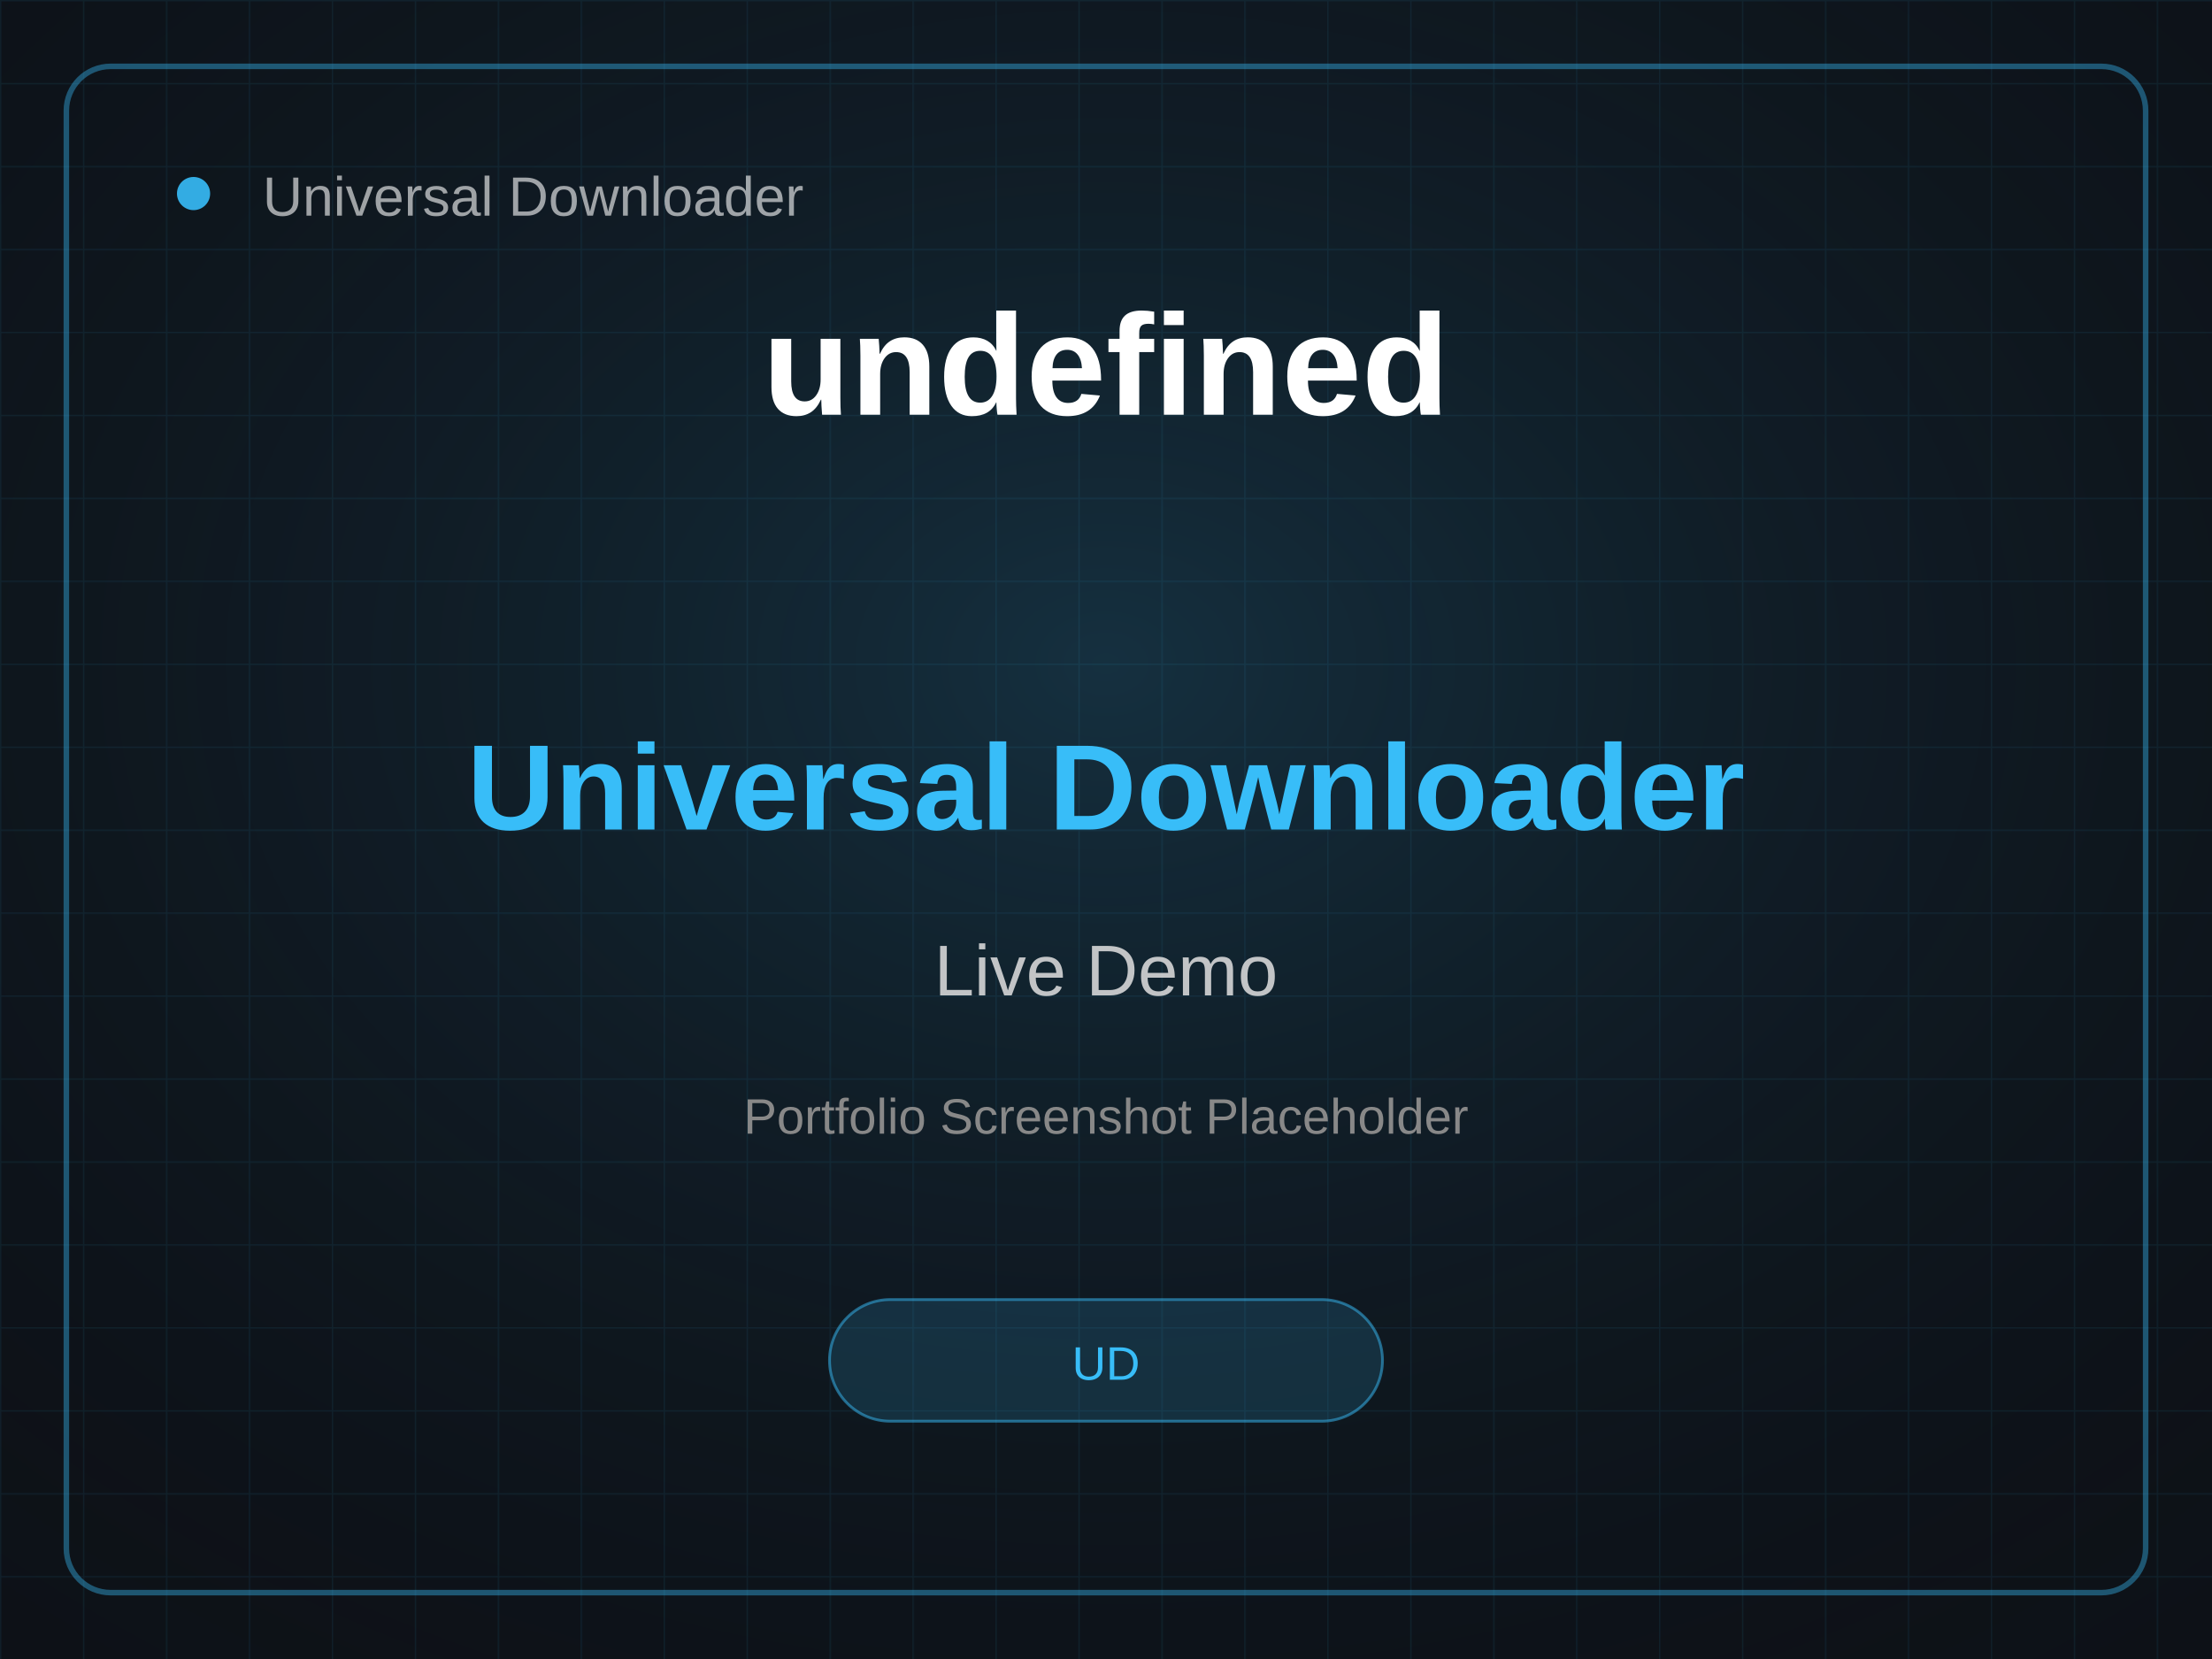
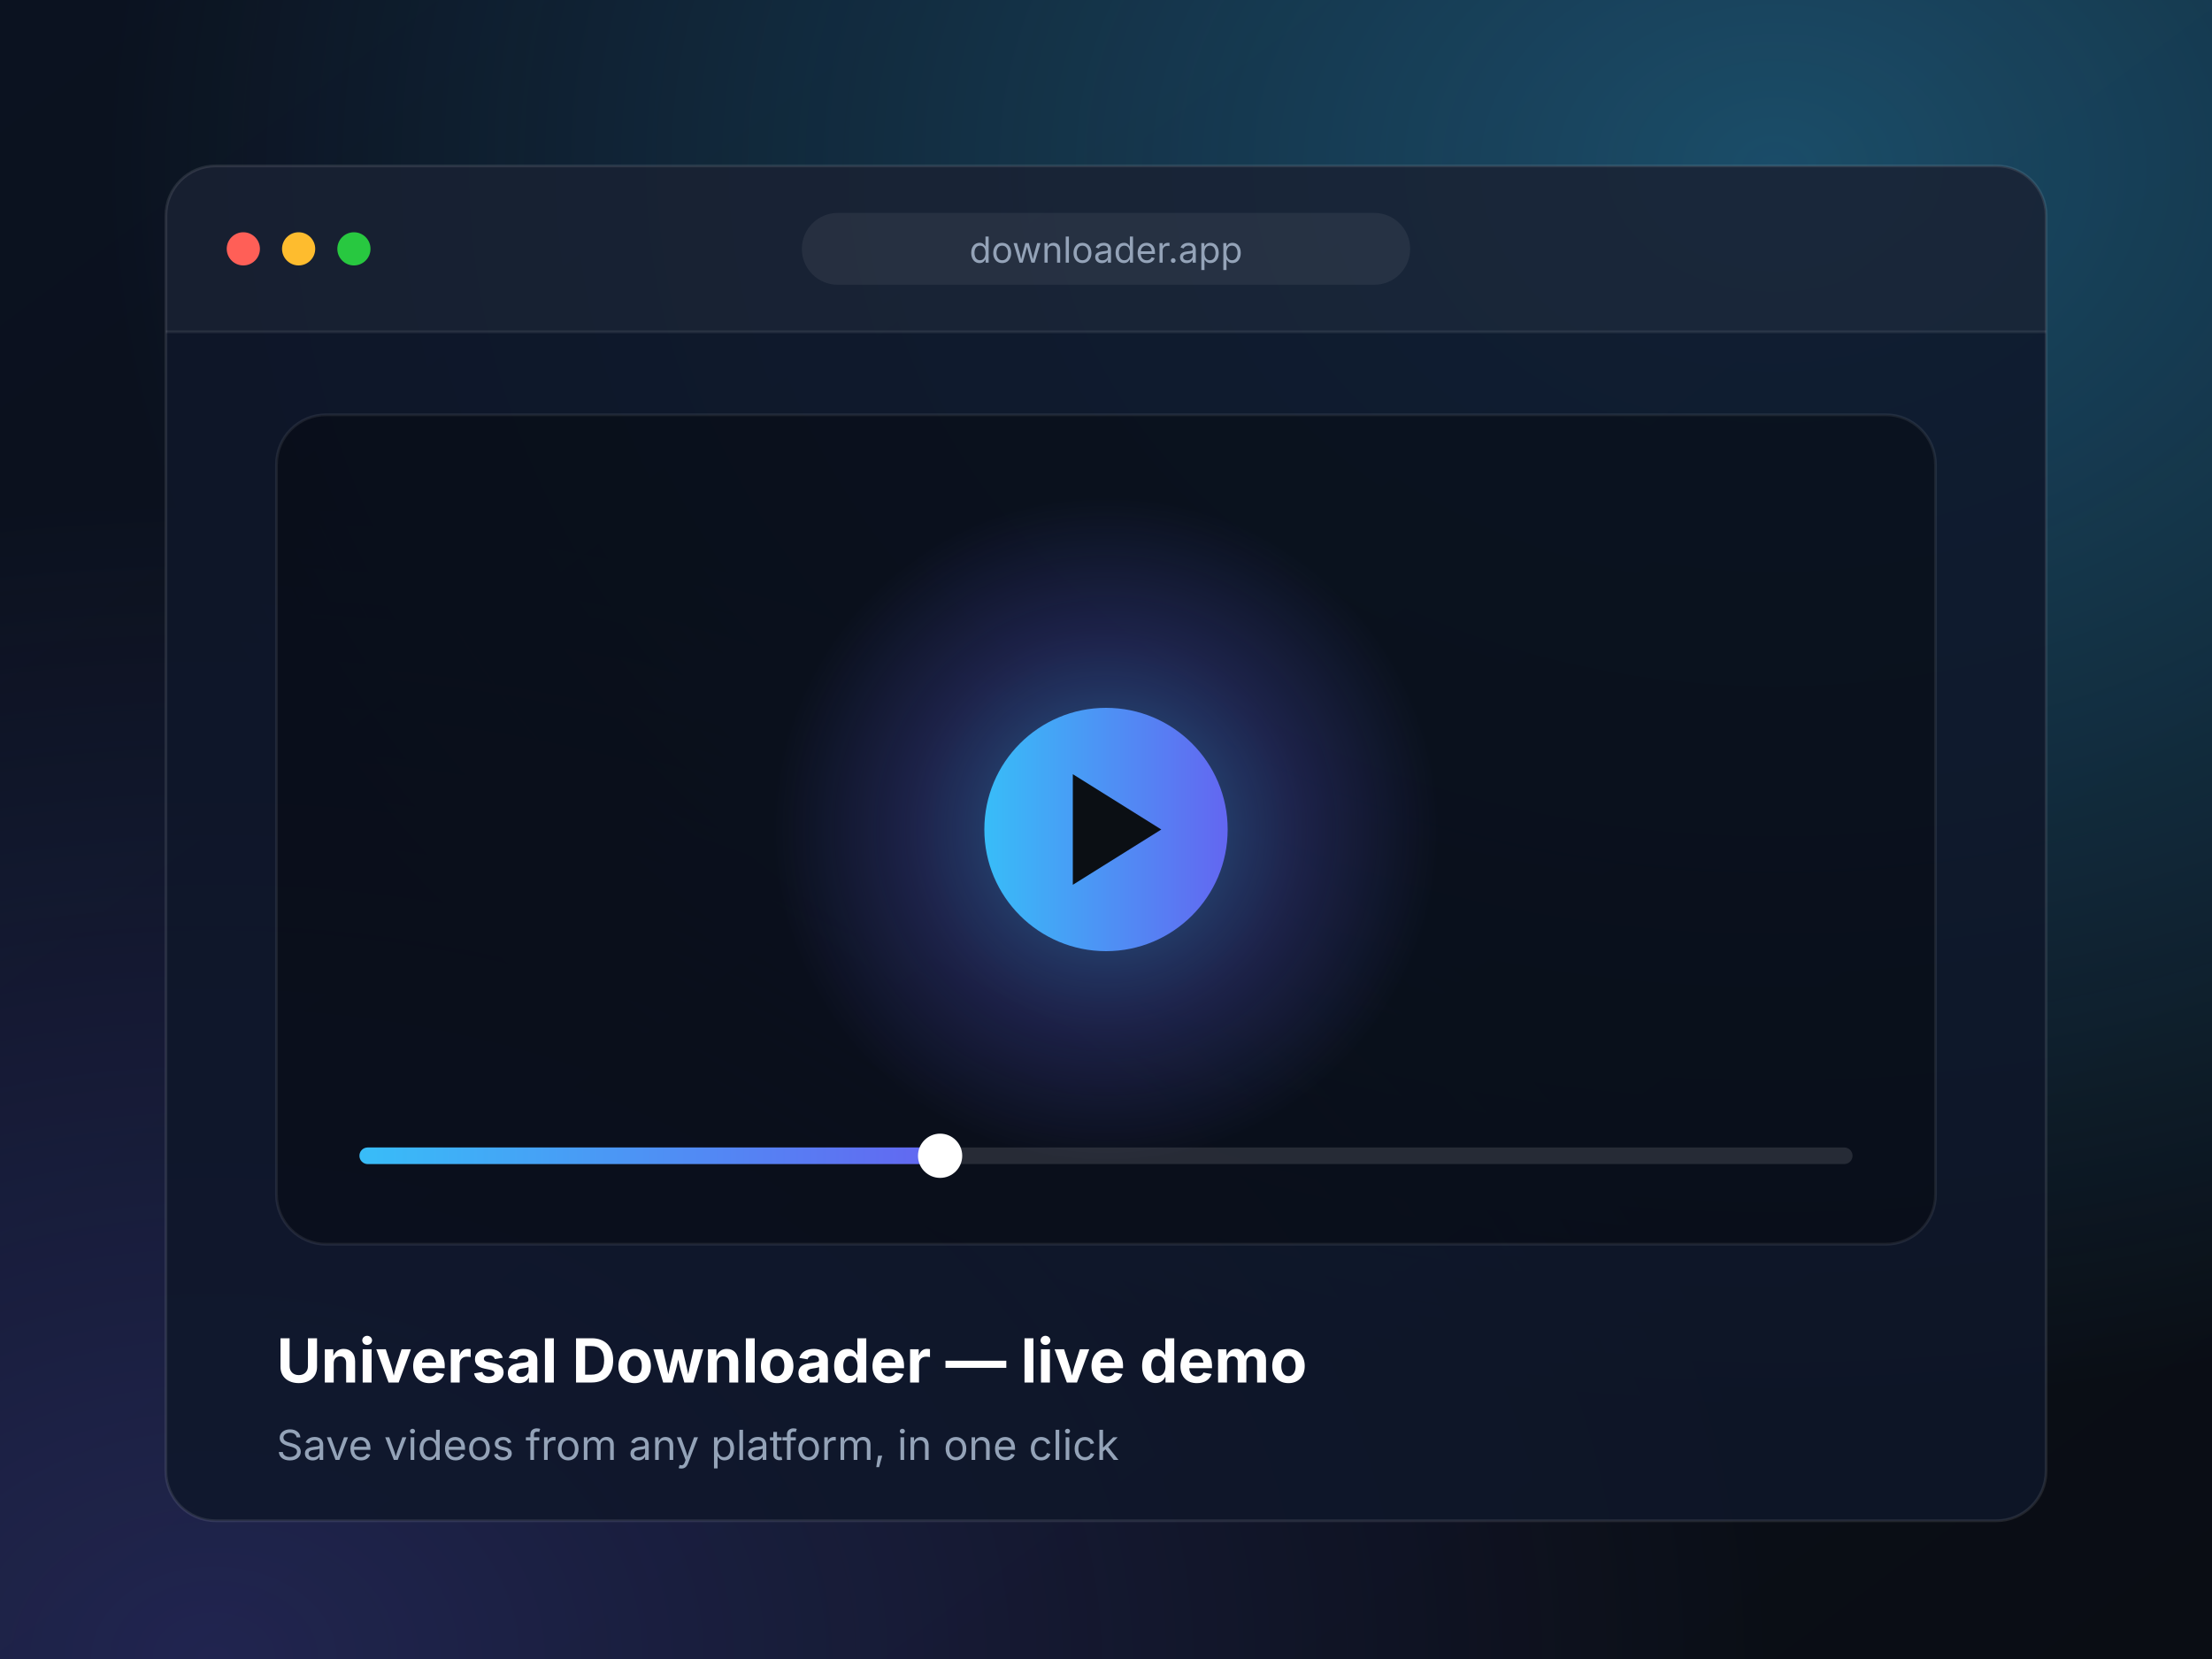
<svg xmlns="http://www.w3.org/2000/svg" width="800" height="600" viewBox="0 0 800 600">
  <defs>
-     <radialGradient id="g" cx="50%" cy="40%" r="80%">
-       <stop offset="0%" stop-color="#38bdf8" stop-opacity="0.18" />
-       <stop offset="100%" stop-color="#0d1117" stop-opacity="0" />
+     <linearGradient id="bg" x1="0" y1="0" x2="1" y2="1">
+       <stop offset="0%" stop-color="#0b1220" />
+       <stop offset="100%" stop-color="#0a0d14" />
+     </linearGradient>
+     <radialGradient id="glow" cx="80%" cy="10%" r="75%">
+       <stop offset="0%" stop-color="#38bdf8" stop-opacity="0.35" />
+       <stop offset="100%" stop-color="#38bdf8" stop-opacity="0" />
    </radialGradient>
-     <pattern id="grid" width="30" height="30" patternUnits="userSpaceOnUse">
-       <path d="M30 0H0V30" fill="none" stroke="#38bdf8" stroke-opacity="0.08" />
-     </pattern>
+     <radialGradient id="glow2" cx="10%" cy="100%" r="70%">
+       <stop offset="0%" stop-color="#6366f1" stop-opacity="0.25" />
+       <stop offset="100%" stop-color="#6366f1" stop-opacity="0" />
+     </radialGradient>
+     <radialGradient id="orb" cx="50%" cy="50%" r="50%">
+       <stop offset="0%" stop-color="#38bdf8" stop-opacity="0.55" />
+       <stop offset="60%" stop-color="#6366f1" stop-opacity="0.2" />
+       <stop offset="100%" stop-color="#6366f1" stop-opacity="0" />
+     </radialGradient>
+     <linearGradient id="btn" x1="0" y1="0" x2="1" y2="0">
+       <stop offset="0%" stop-color="#38bdf8" />
+       <stop offset="100%" stop-color="#6366f1" />
+     </linearGradient>
  </defs>
-   <rect width="800" height="600" fill="#0d1117" />
-   <rect width="800" height="600" fill="url(#grid)" />
-   <rect width="800" height="600" fill="url(#g)" />
-   <rect x="24" y="24" width="752" height="552" fill="none" stroke="#38bdf8" stroke-opacity="0.4" stroke-width="2" rx="16" />
-   <circle cx="70" cy="70" r="6" fill="#38bdf8" fill-opacity="0.9" />
-   <text x="95" y="78" font-family="Arial" font-size="20" fill="#ffffff" fill-opacity="0.6">Universal Downloader</text>
-   <text x="400" y="150" text-anchor="middle" font-family="Arial" font-size="52" font-weight="bold" fill="#ffffff">undefined</text>
-   <text x="400" y="300" text-anchor="middle" font-family="Arial" font-size="44" font-weight="bold" fill="#38bdf8">Universal Downloader</text>
-   <text x="400" y="360" text-anchor="middle" font-family="Arial" font-size="26" fill="#e0e0e0" fill-opacity="0.85">Live Demo</text>
-   <text x="400" y="410" text-anchor="middle" font-family="Arial" font-size="18" fill="#888888">Portfolio Screenshot Placeholder</text>
-   <rect x="300" y="470" width="200" height="44" rx="22" fill="#38bdf8" fill-opacity="0.15" stroke="#38bdf8" stroke-opacity="0.5" />
-   <text x="400" y="499" text-anchor="middle" font-family="Arial" font-size="17" fill="#38bdf8">UD</text>
+   <rect width="800" height="600" fill="url(#bg)" />
+   <rect width="800" height="600" fill="url(#glow)" />
+   <rect width="800" height="600" fill="url(#glow2)" />
+   <rect x="60" y="60" width="680" height="490" rx="18" fill="#0f172a" fill-opacity="0.85" stroke="#ffffff" stroke-opacity="0.1" />
+   <path d="M60 78a18 18 0 0 1 18-18h644a18 18 0 0 1 18 18v42H60z" fill="#ffffff" fill-opacity="0.04" />
+   <circle cx="88" cy="90" r="6" fill="#ff5f57" />
+   <circle cx="108" cy="90" r="6" fill="#febc2e" />
+   <circle cx="128" cy="90" r="6" fill="#28c840" />
+   <rect x="290" y="77" width="220" height="26" rx="13" fill="#ffffff" fill-opacity="0.06" />
+   <text x="400" y="95" text-anchor="middle" font-family="Inter, 'Segoe UI', Arial, sans-serif" font-size="13" fill="#94a3b8">downloader.app</text>
+   <line x1="60" y1="120" x2="740" y2="120" stroke="#ffffff" stroke-opacity="0.08" />
+   <rect x="100" y="150" width="600" height="300" rx="18" fill="#000000" fill-opacity="0.35" stroke="#ffffff" stroke-opacity="0.08" />
+   <circle cx="400" cy="300" r="120" fill="url(#orb)" />
+   <circle cx="400" cy="300" r="44" fill="url(#btn)" />
+   <path d="M388 280v40l32-20z" fill="#0b0f14" />
+   <rect x="130" y="415" width="540" height="6" rx="3" fill="#ffffff" fill-opacity="0.12" />
+   <rect x="130" y="415" width="210" height="6" rx="3" fill="url(#btn)" />
+   <circle cx="340" cy="418" r="8" fill="#ffffff" />
+   <text x="100" y="500" font-family="Inter, 'Segoe UI', Arial, sans-serif" font-size="22" font-weight="700" fill="#ffffff">Universal Downloader — live demo</text>
+   <text x="100" y="528" font-family="Inter, 'Segoe UI', Arial, sans-serif" font-size="15" fill="#94a3b8">Save videos from any platform, in one click</text>
</svg>
